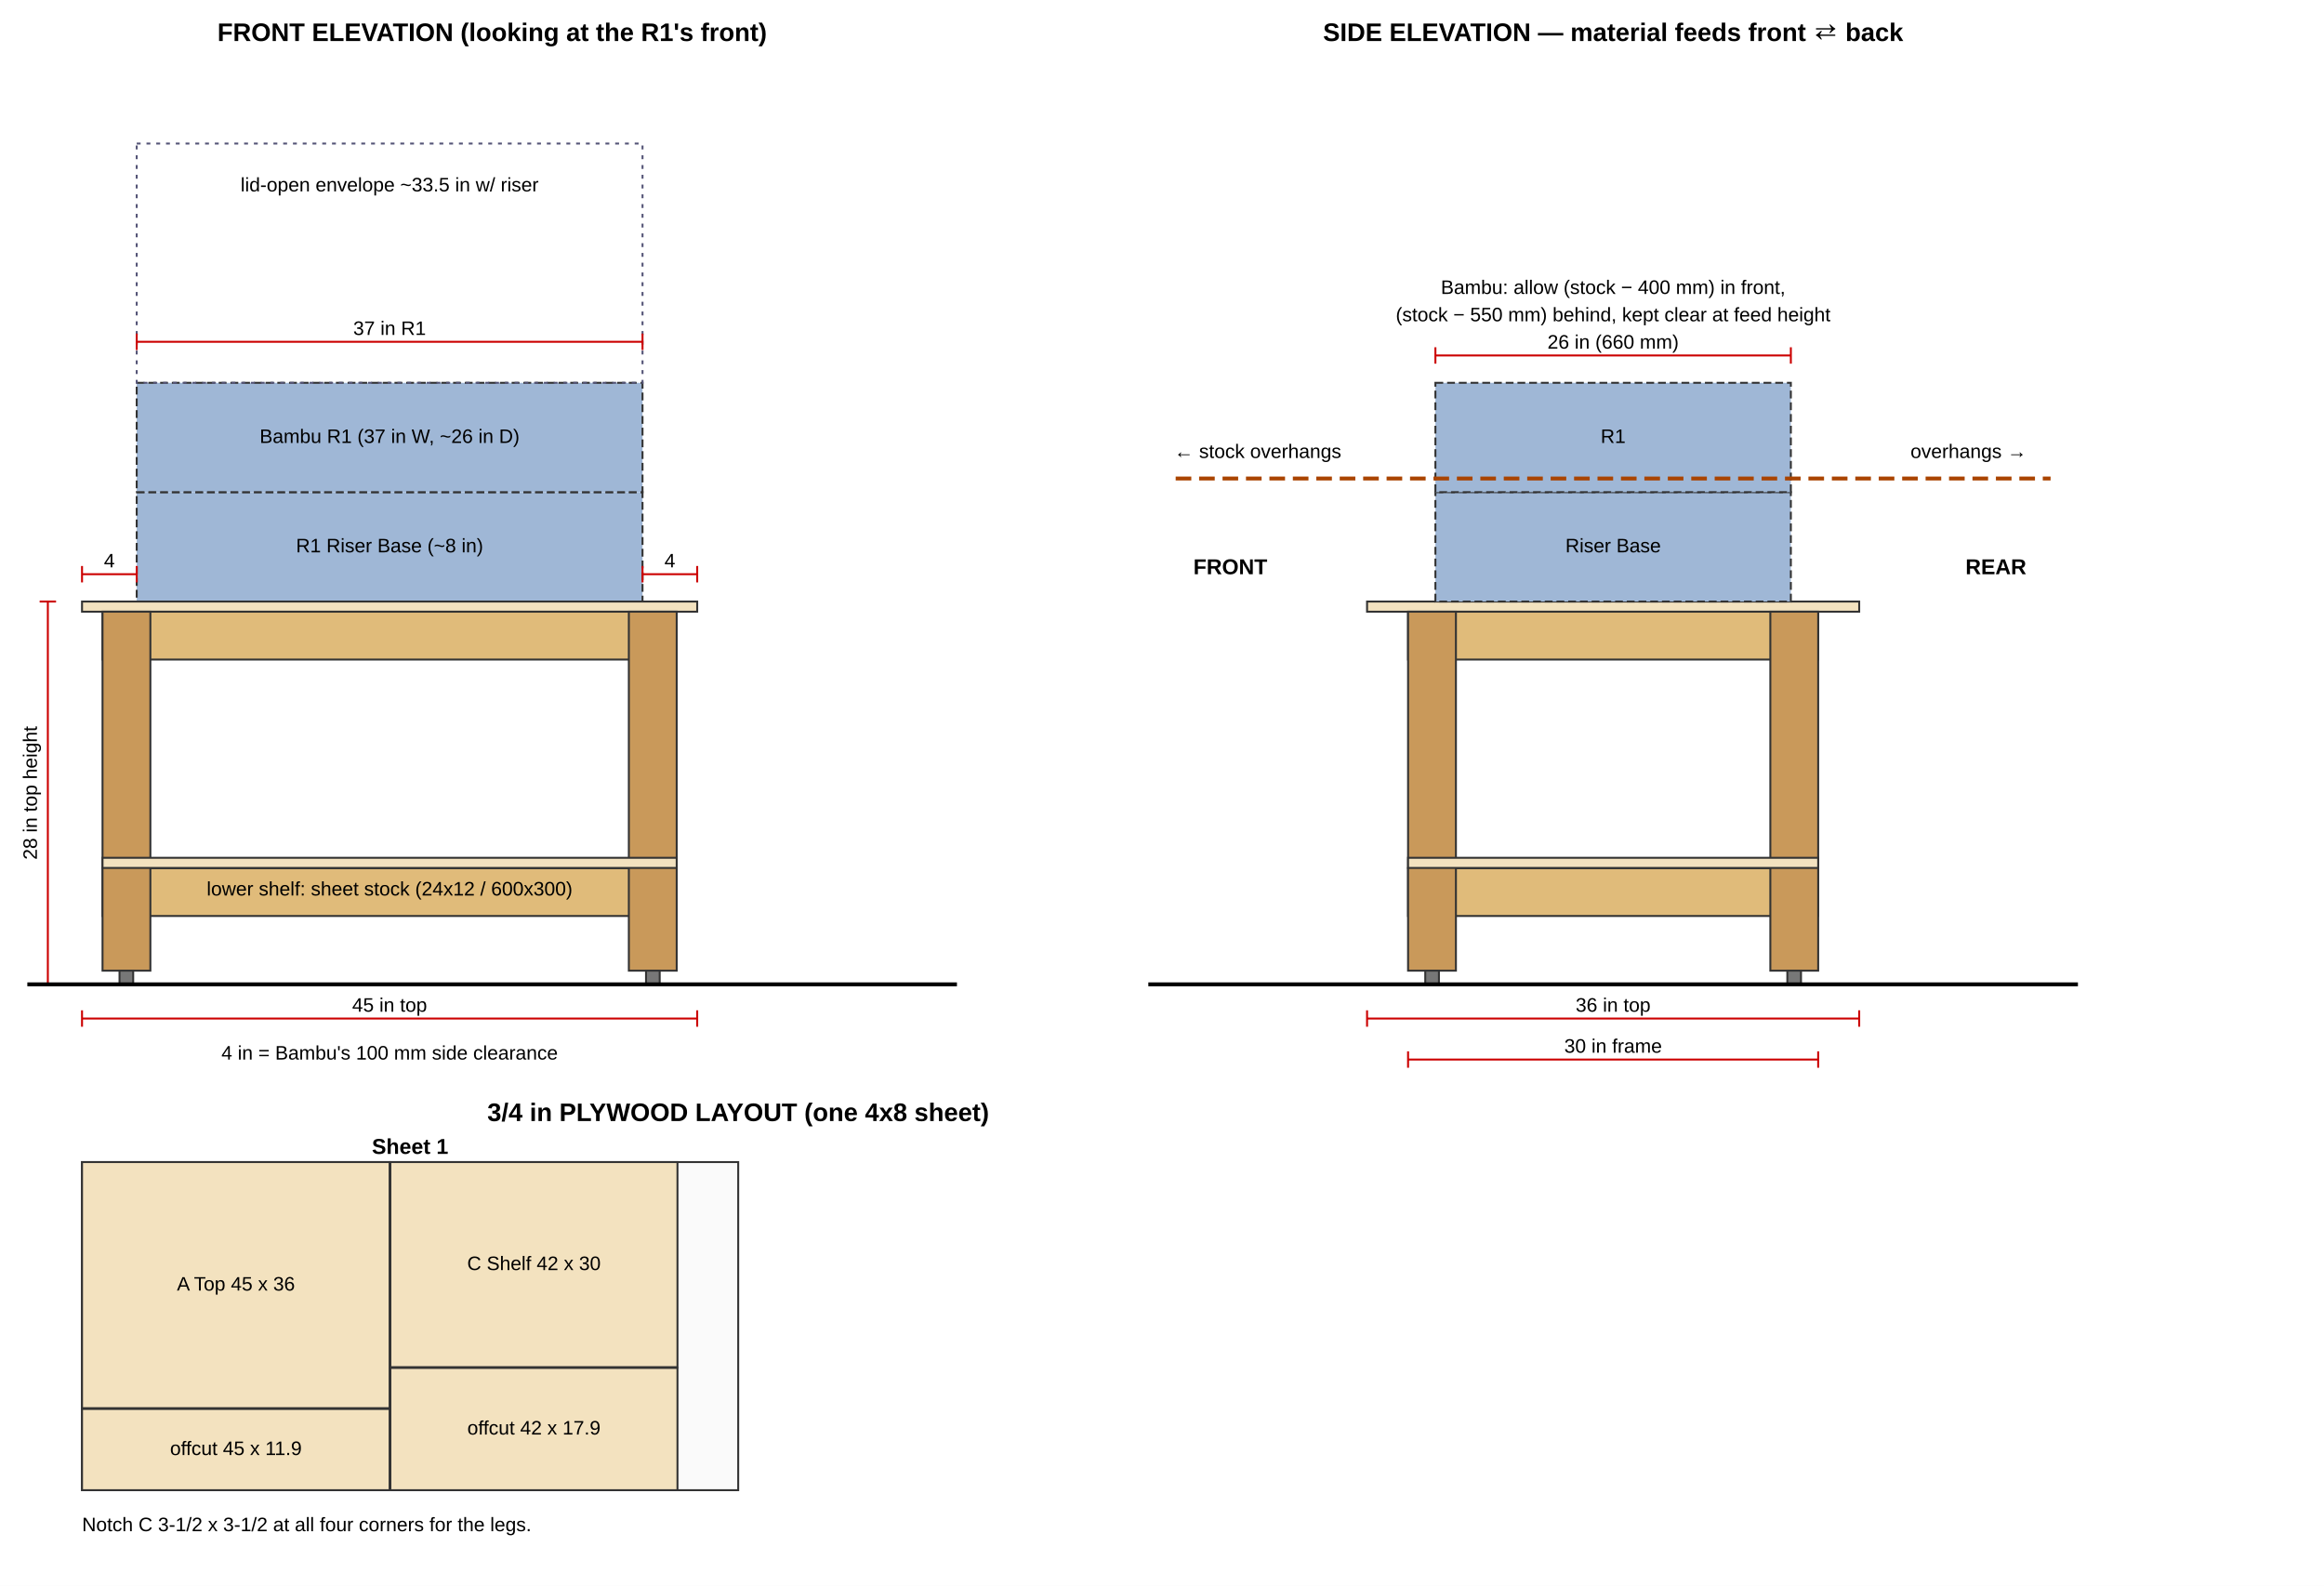
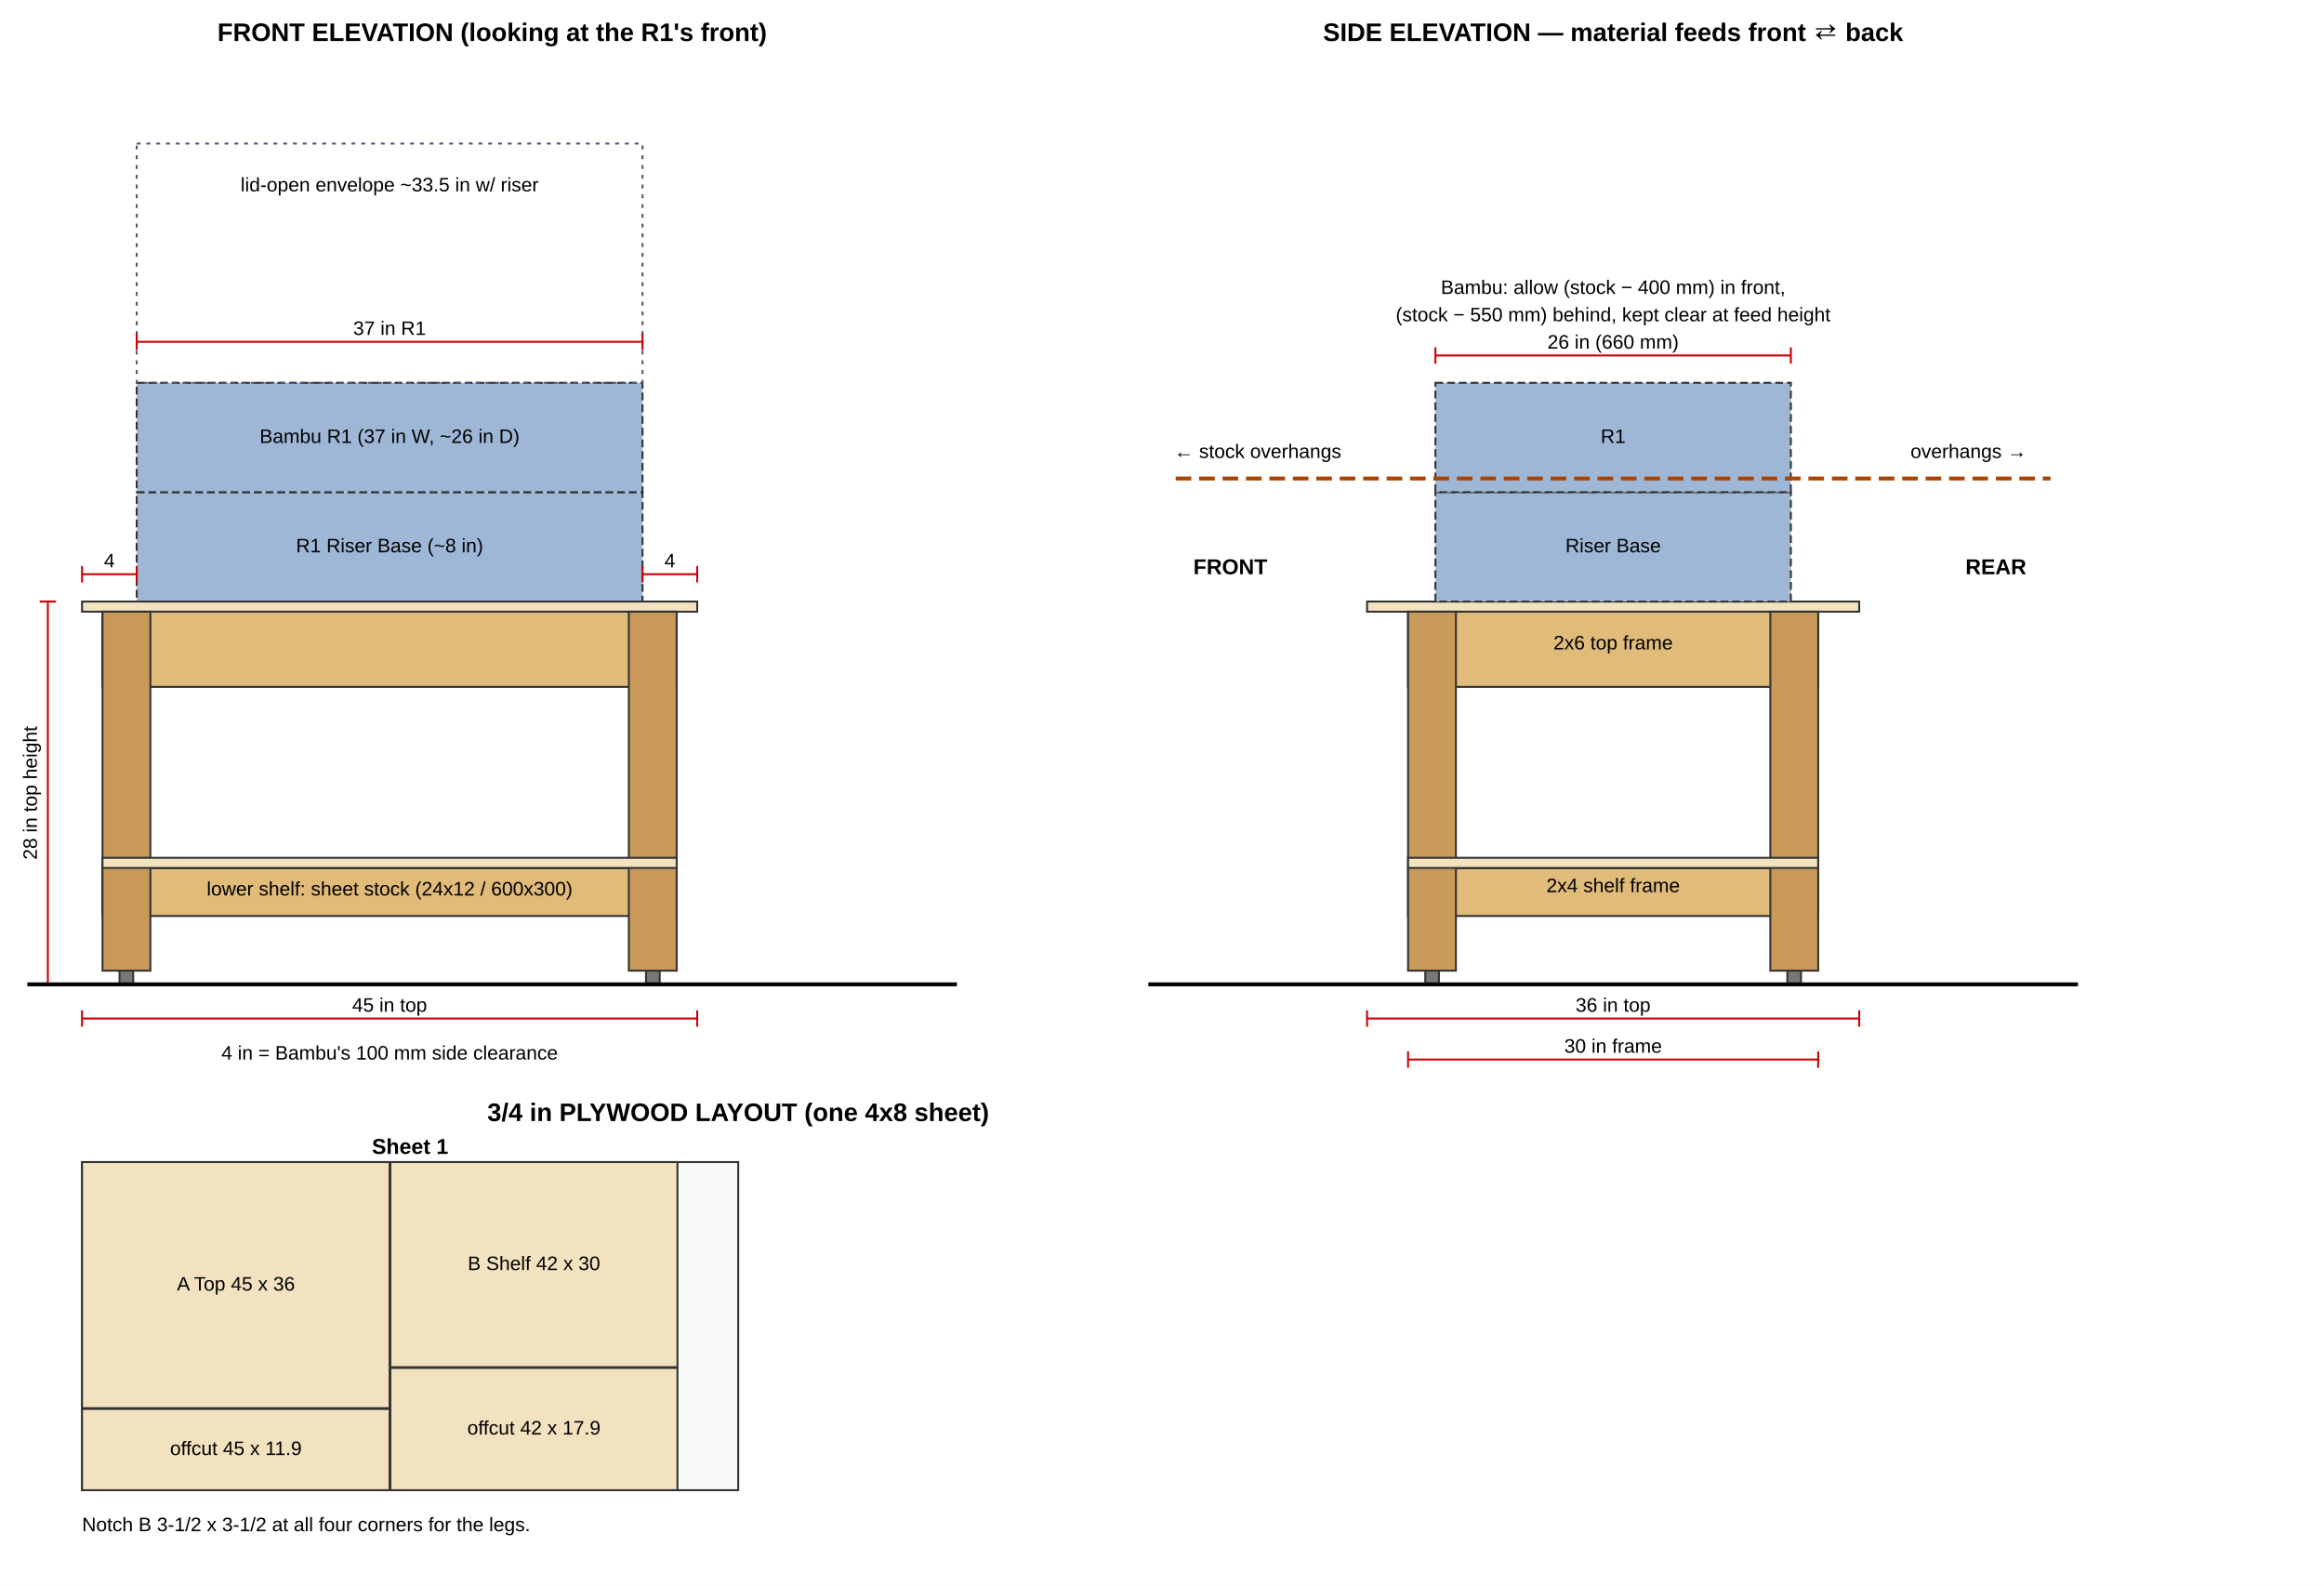
<svg xmlns="http://www.w3.org/2000/svg" width="1190" height="812" viewBox="0 0 1190 812">
  <rect width="100%" height="100%" fill="white" />
  <text x="252.0" y="21.0" font-size="13" text-anchor="middle" font-weight="bold" font-family="Arial">FRONT ELEVATION (looking at the R1's front)</text>
  <rect x="70.0" y="252.0" width="259.0" height="56.0" fill="#9fb7d6" stroke="#333" stroke-width="1" stroke-dasharray="4 2" />
  <text x="199.5" y="282.8" font-size="10" text-anchor="middle" font-weight="normal" font-family="Arial">R1 Riser Base (~8 in)</text>
  <rect x="70.0" y="196.0" width="259.0" height="56.0" fill="#9fb7d6" stroke="#333" stroke-width="1" stroke-dasharray="4 2" />
  <text x="199.5" y="226.8" font-size="10" text-anchor="middle" font-weight="normal" font-family="Arial">Bambu R1 (37 in W, ~26 in D)</text>
  <rect x="70.0" y="73.5" width="259.0" height="122.5" fill="none" stroke="#557" stroke-width="1" stroke-dasharray="2 3" />
  <text x="199.5" y="98.0" font-size="10" text-anchor="middle" font-weight="normal" font-family="Arial">lid-open envelope ~33.5 in w/ riser</text>
  <rect x="42.0" y="308.0" width="315.0" height="5.2" fill="#f3e2bf" stroke="#333" stroke-width="1" />
-   <rect x="52.5" y="313.2" width="294.0" height="24.5" fill="#e0bb7a" stroke="#333" stroke-width="1" />
+   <rect x="52.5" y="313.2" width="294.0" height="38.5" fill="#e0bb7a" stroke="#333" stroke-width="1" />
  <rect x="52.5" y="444.5" width="294.0" height="24.5" fill="#e0bb7a" stroke="#333" stroke-width="1" />
  <rect x="52.5" y="313.2" width="24.5" height="183.8" fill="#c9995a" stroke="#333" stroke-width="1" />
  <rect x="61.2" y="497.0" width="7.0" height="7.0" fill="#777" stroke="#333" stroke-width="1" />
  <rect x="322.0" y="313.2" width="24.5" height="183.8" fill="#c9995a" stroke="#333" stroke-width="1" />
  <rect x="330.8" y="497.0" width="7.0" height="7.0" fill="#777" stroke="#333" stroke-width="1" />
  <rect x="52.5" y="439.2" width="294.0" height="5.2" fill="#f3e2bf" stroke="#333" stroke-width="1" />
  <text x="199.5" y="458.5" font-size="10" text-anchor="middle" font-weight="normal" font-family="Arial">lower shelf: sheet stock (24x12 / 600x300)</text>
  <line x1="42.0" y1="521.5" x2="357.0" y2="521.5" stroke="#c00" stroke-width="1" />
  <line x1="42.0" y1="517.3" x2="42.0" y2="525.7" stroke="#c00" stroke-width="1" />
  <line x1="357.0" y1="517.3" x2="357.0" y2="525.7" stroke="#c00" stroke-width="1" />
  <text x="199.5" y="518.0" font-size="10" text-anchor="middle" font-weight="normal" font-family="Arial">45 in top</text>
  <line x1="70.0" y1="175.0" x2="329.0" y2="175.0" stroke="#c00" stroke-width="1" />
  <line x1="70.0" y1="170.8" x2="70.0" y2="179.2" stroke="#c00" stroke-width="1" />
  <line x1="329.0" y1="170.8" x2="329.0" y2="179.2" stroke="#c00" stroke-width="1" />
  <text x="199.5" y="171.5" font-size="10" text-anchor="middle" font-weight="normal" font-family="Arial">37 in R1</text>
  <line x1="42.0" y1="294.0" x2="70.0" y2="294.0" stroke="#c00" stroke-width="1" />
  <line x1="42.0" y1="289.8" x2="42.0" y2="298.2" stroke="#c00" stroke-width="1" />
  <line x1="70.0" y1="289.8" x2="70.0" y2="298.2" stroke="#c00" stroke-width="1" />
  <text x="56.0" y="290.5" font-size="10" text-anchor="middle" font-weight="normal" font-family="Arial">4</text>
  <line x1="329.0" y1="294.0" x2="357.0" y2="294.0" stroke="#c00" stroke-width="1" />
  <line x1="329.0" y1="289.8" x2="329.0" y2="298.2" stroke="#c00" stroke-width="1" />
  <line x1="357.0" y1="289.8" x2="357.0" y2="298.2" stroke="#c00" stroke-width="1" />
  <text x="343.0" y="290.5" font-size="10" text-anchor="middle" font-weight="normal" font-family="Arial">4</text>
  <line x1="24.5" y1="504.0" x2="24.5" y2="308.0" stroke="#c00" stroke-width="1" />
  <line x1="20.3" y1="504.0" x2="28.7" y2="504.0" stroke="#c00" stroke-width="1" />
  <line x1="20.3" y1="308.0" x2="28.7" y2="308.0" stroke="#c00" stroke-width="1" />
  <text x="18.9" y="406.0" font-size="10" text-anchor="middle" font-family="Arial" transform="rotate(-90 18.9 406.0)">28 in top height</text>
  <line x1="14.0" y1="504.0" x2="490.0" y2="504.0" stroke="#000" stroke-width="2" />
  <text x="199.5" y="542.5" font-size="10" text-anchor="middle" font-weight="normal" font-family="Arial">4 in = Bambu's 100 mm side clearance</text>
  <text x="826.0" y="21.0" font-size="13" text-anchor="middle" font-weight="bold" font-family="Arial">SIDE ELEVATION — material feeds front ⇄ back</text>
  <rect x="700.0" y="308.0" width="252.0" height="5.2" fill="#f3e2bf" stroke="#333" stroke-width="1" />
-   <rect x="721.0" y="313.2" width="210.0" height="24.5" fill="#e0bb7a" stroke="#333" stroke-width="1" />
+   <rect x="721.0" y="313.2" width="210.0" height="38.5" fill="#e0bb7a" stroke="#333" stroke-width="1" />
  <rect x="721.0" y="444.5" width="210.0" height="24.5" fill="#e0bb7a" stroke="#333" stroke-width="1" />
  <rect x="721.0" y="313.2" width="24.5" height="183.8" fill="#c9995a" stroke="#333" stroke-width="1" />
  <rect x="729.8" y="497.0" width="7.0" height="7.0" fill="#777" stroke="#333" stroke-width="1" />
  <rect x="906.5" y="313.2" width="24.5" height="183.8" fill="#c9995a" stroke="#333" stroke-width="1" />
  <rect x="915.2" y="497.0" width="7.0" height="7.0" fill="#777" stroke="#333" stroke-width="1" />
  <rect x="721.0" y="439.2" width="210.0" height="5.2" fill="#f3e2bf" stroke="#333" stroke-width="1" />
  <rect x="735.0" y="252.0" width="182.0" height="56.0" fill="#9fb7d6" stroke="#333" stroke-width="1" stroke-dasharray="4 2" />
  <rect x="735.0" y="196.0" width="182.0" height="56.0" fill="#9fb7d6" stroke="#333" stroke-width="1" stroke-dasharray="4 2" />
  <text x="826.0" y="282.8" font-size="10" text-anchor="middle" font-weight="normal" font-family="Arial">Riser Base</text>
  <text x="826.0" y="226.8" font-size="10" text-anchor="middle" font-weight="normal" font-family="Arial">R1</text>
  <line x1="602.0" y1="245.0" x2="1050.0" y2="245.0" stroke="#a40" stroke-width="2" stroke-dasharray="8 4" />
  <text x="644.0" y="234.5" font-size="10" text-anchor="middle" font-weight="normal" font-family="Arial">← stock overhangs</text>
  <text x="1008.0" y="234.5" font-size="10" text-anchor="middle" font-weight="normal" font-family="Arial">overhangs →</text>
  <text x="826.0" y="150.5" font-size="10" text-anchor="middle" font-weight="normal" font-family="Arial">Bambu: allow (stock − 400 mm) in front,</text>
  <text x="826.0" y="164.5" font-size="10" text-anchor="middle" font-weight="normal" font-family="Arial">(stock − 550 mm) behind, kept clear at feed height</text>
  <text x="630.0" y="294.0" font-size="11" text-anchor="middle" font-weight="bold" font-family="Arial">FRONT</text>
  <text x="1022.0" y="294.0" font-size="11" text-anchor="middle" font-weight="bold" font-family="Arial">REAR</text>
  <line x1="700.0" y1="521.5" x2="952.0" y2="521.5" stroke="#c00" stroke-width="1" />
  <line x1="700.0" y1="517.3" x2="700.0" y2="525.7" stroke="#c00" stroke-width="1" />
  <line x1="952.0" y1="517.3" x2="952.0" y2="525.7" stroke="#c00" stroke-width="1" />
  <text x="826.0" y="518.0" font-size="10" text-anchor="middle" font-weight="normal" font-family="Arial">36 in top</text>
  <line x1="721.0" y1="542.5" x2="931.0" y2="542.5" stroke="#c00" stroke-width="1" />
  <line x1="721.0" y1="538.3" x2="721.0" y2="546.7" stroke="#c00" stroke-width="1" />
  <line x1="931.0" y1="538.3" x2="931.0" y2="546.7" stroke="#c00" stroke-width="1" />
  <text x="826.0" y="539.0" font-size="10" text-anchor="middle" font-weight="normal" font-family="Arial">30 in frame</text>
+   <text x="826.0" y="332.5" font-size="10" text-anchor="middle" font-weight="normal" font-family="Arial">2x6 top frame</text>
+   <text x="826.0" y="456.8" font-size="10" text-anchor="middle" font-weight="normal" font-family="Arial">2x4 shelf frame</text>
  <line x1="735.0" y1="182.0" x2="917.0" y2="182.0" stroke="#c00" stroke-width="1" />
  <line x1="735.0" y1="177.8" x2="735.0" y2="186.2" stroke="#c00" stroke-width="1" />
  <line x1="917.0" y1="177.8" x2="917.0" y2="186.2" stroke="#c00" stroke-width="1" />
  <text x="826.0" y="178.5" font-size="10" text-anchor="middle" font-weight="normal" font-family="Arial">26 in (660 mm)</text>
  <line x1="588.0" y1="504.0" x2="1064.0" y2="504.0" stroke="#000" stroke-width="2" />
  <text x="378.0" y="574.0" font-size="13" text-anchor="middle" font-weight="bold" font-family="Arial">3/4 in PLYWOOD LAYOUT (one 4x8 sheet)</text>
  <rect x="42.0" y="595.0" width="336.0" height="168.0" fill="#fafafa" stroke="#333" stroke-width="1" />
  <text x="210.0" y="590.8" font-size="11" text-anchor="middle" font-weight="bold" font-family="Arial">Sheet 1</text>
  <rect x="42.0" y="595.0" width="157.5" height="126.0" fill="#f3e2bf" stroke="#333" stroke-width="1" />
  <text x="120.8" y="660.8" font-size="10" text-anchor="middle" font-weight="normal" font-family="Arial">A  Top 45 x 36</text>
  <rect x="199.9" y="595.0" width="147.0" height="105.0" fill="#f3e2bf" stroke="#333" stroke-width="1" />
-   <text x="273.4" y="650.3" font-size="10" text-anchor="middle" font-weight="normal" font-family="Arial">C  Shelf 42 x 30</text>
+   <text x="273.4" y="650.3" font-size="10" text-anchor="middle" font-weight="normal" font-family="Arial">B  Shelf 42 x 30</text>
  <rect x="42.0" y="721.4" width="157.5" height="41.6" fill="#f3e2bf" stroke="#333" stroke-width="1" />
  <text x="120.8" y="745.0" font-size="10" text-anchor="middle" font-weight="normal" font-family="Arial">offcut 45 x 11.9</text>
  <rect x="199.9" y="700.4" width="147.0" height="62.6" fill="#f3e2bf" stroke="#333" stroke-width="1" />
  <text x="273.4" y="734.5" font-size="10" text-anchor="middle" font-weight="normal" font-family="Arial">offcut 42 x 17.9</text>
-   <text x="42.0" y="784.0" font-size="10" text-anchor="start" font-weight="normal" font-family="Arial">Notch C 3-1/2 x 3-1/2 at all four corners for the legs.</text>
+   <text x="42.0" y="784.0" font-size="10" text-anchor="start" font-weight="normal" font-family="Arial">Notch B 3-1/2 x 3-1/2 at all four corners for the legs.</text>
</svg>
